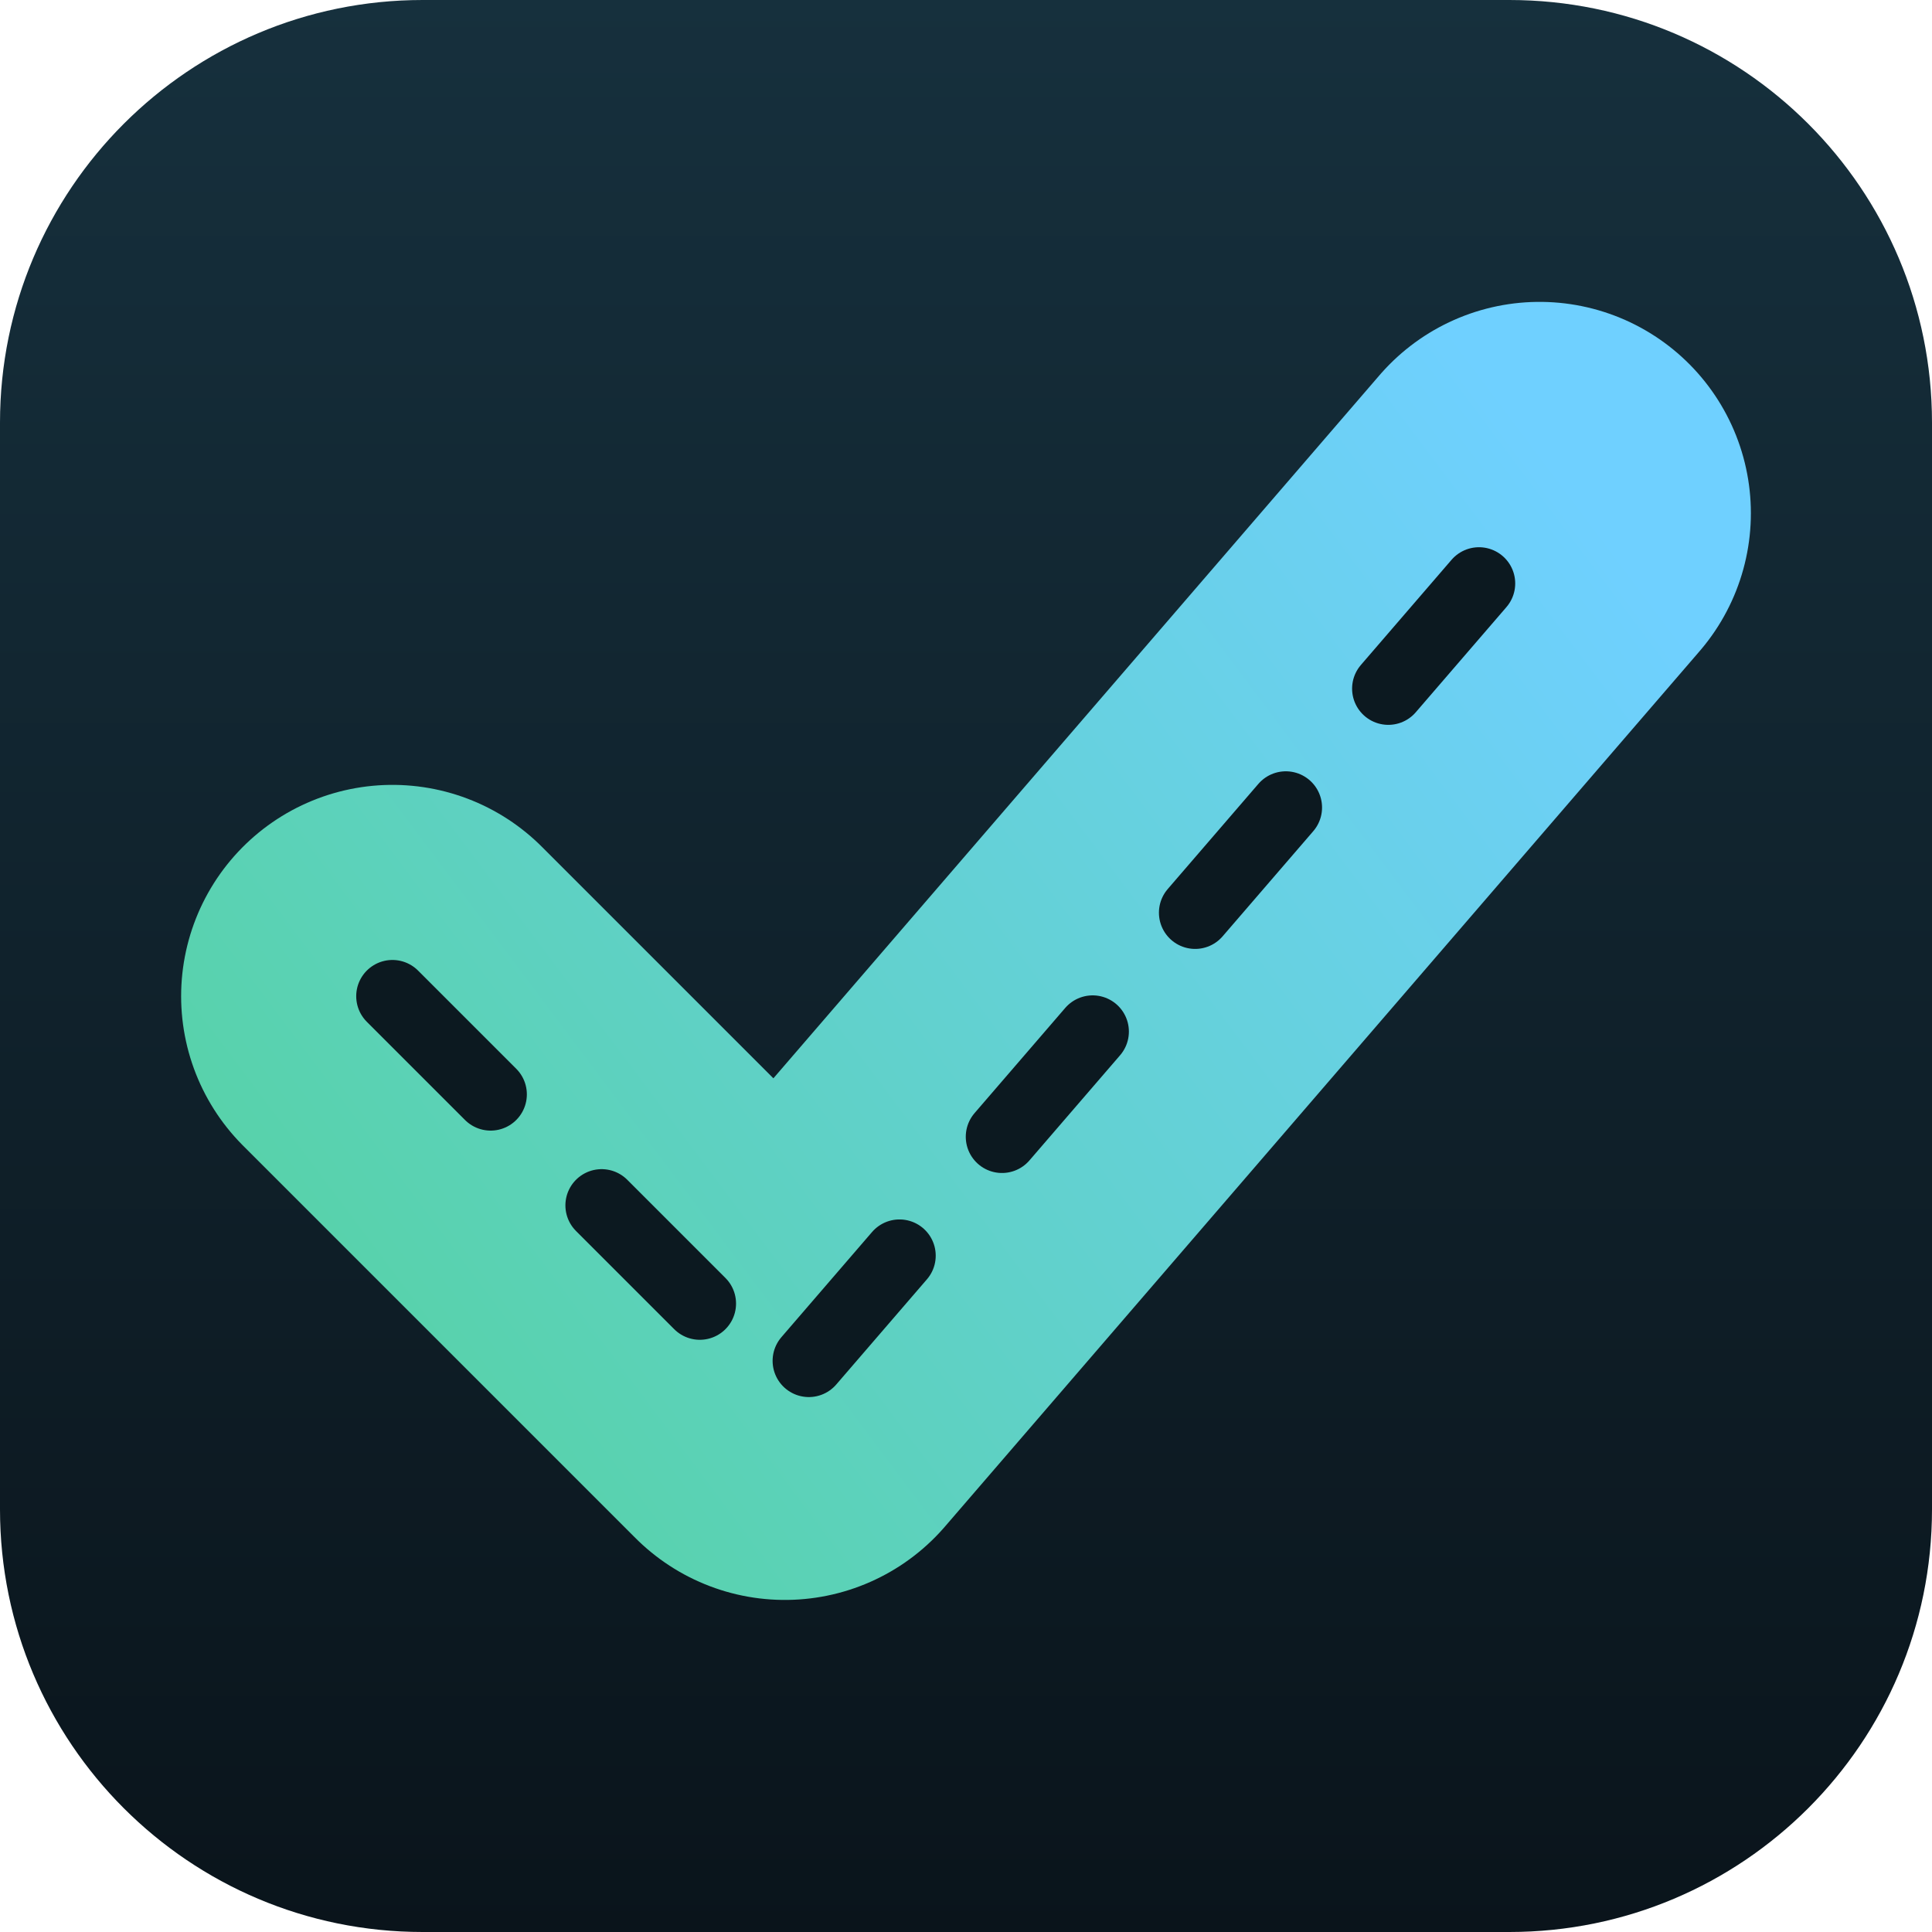
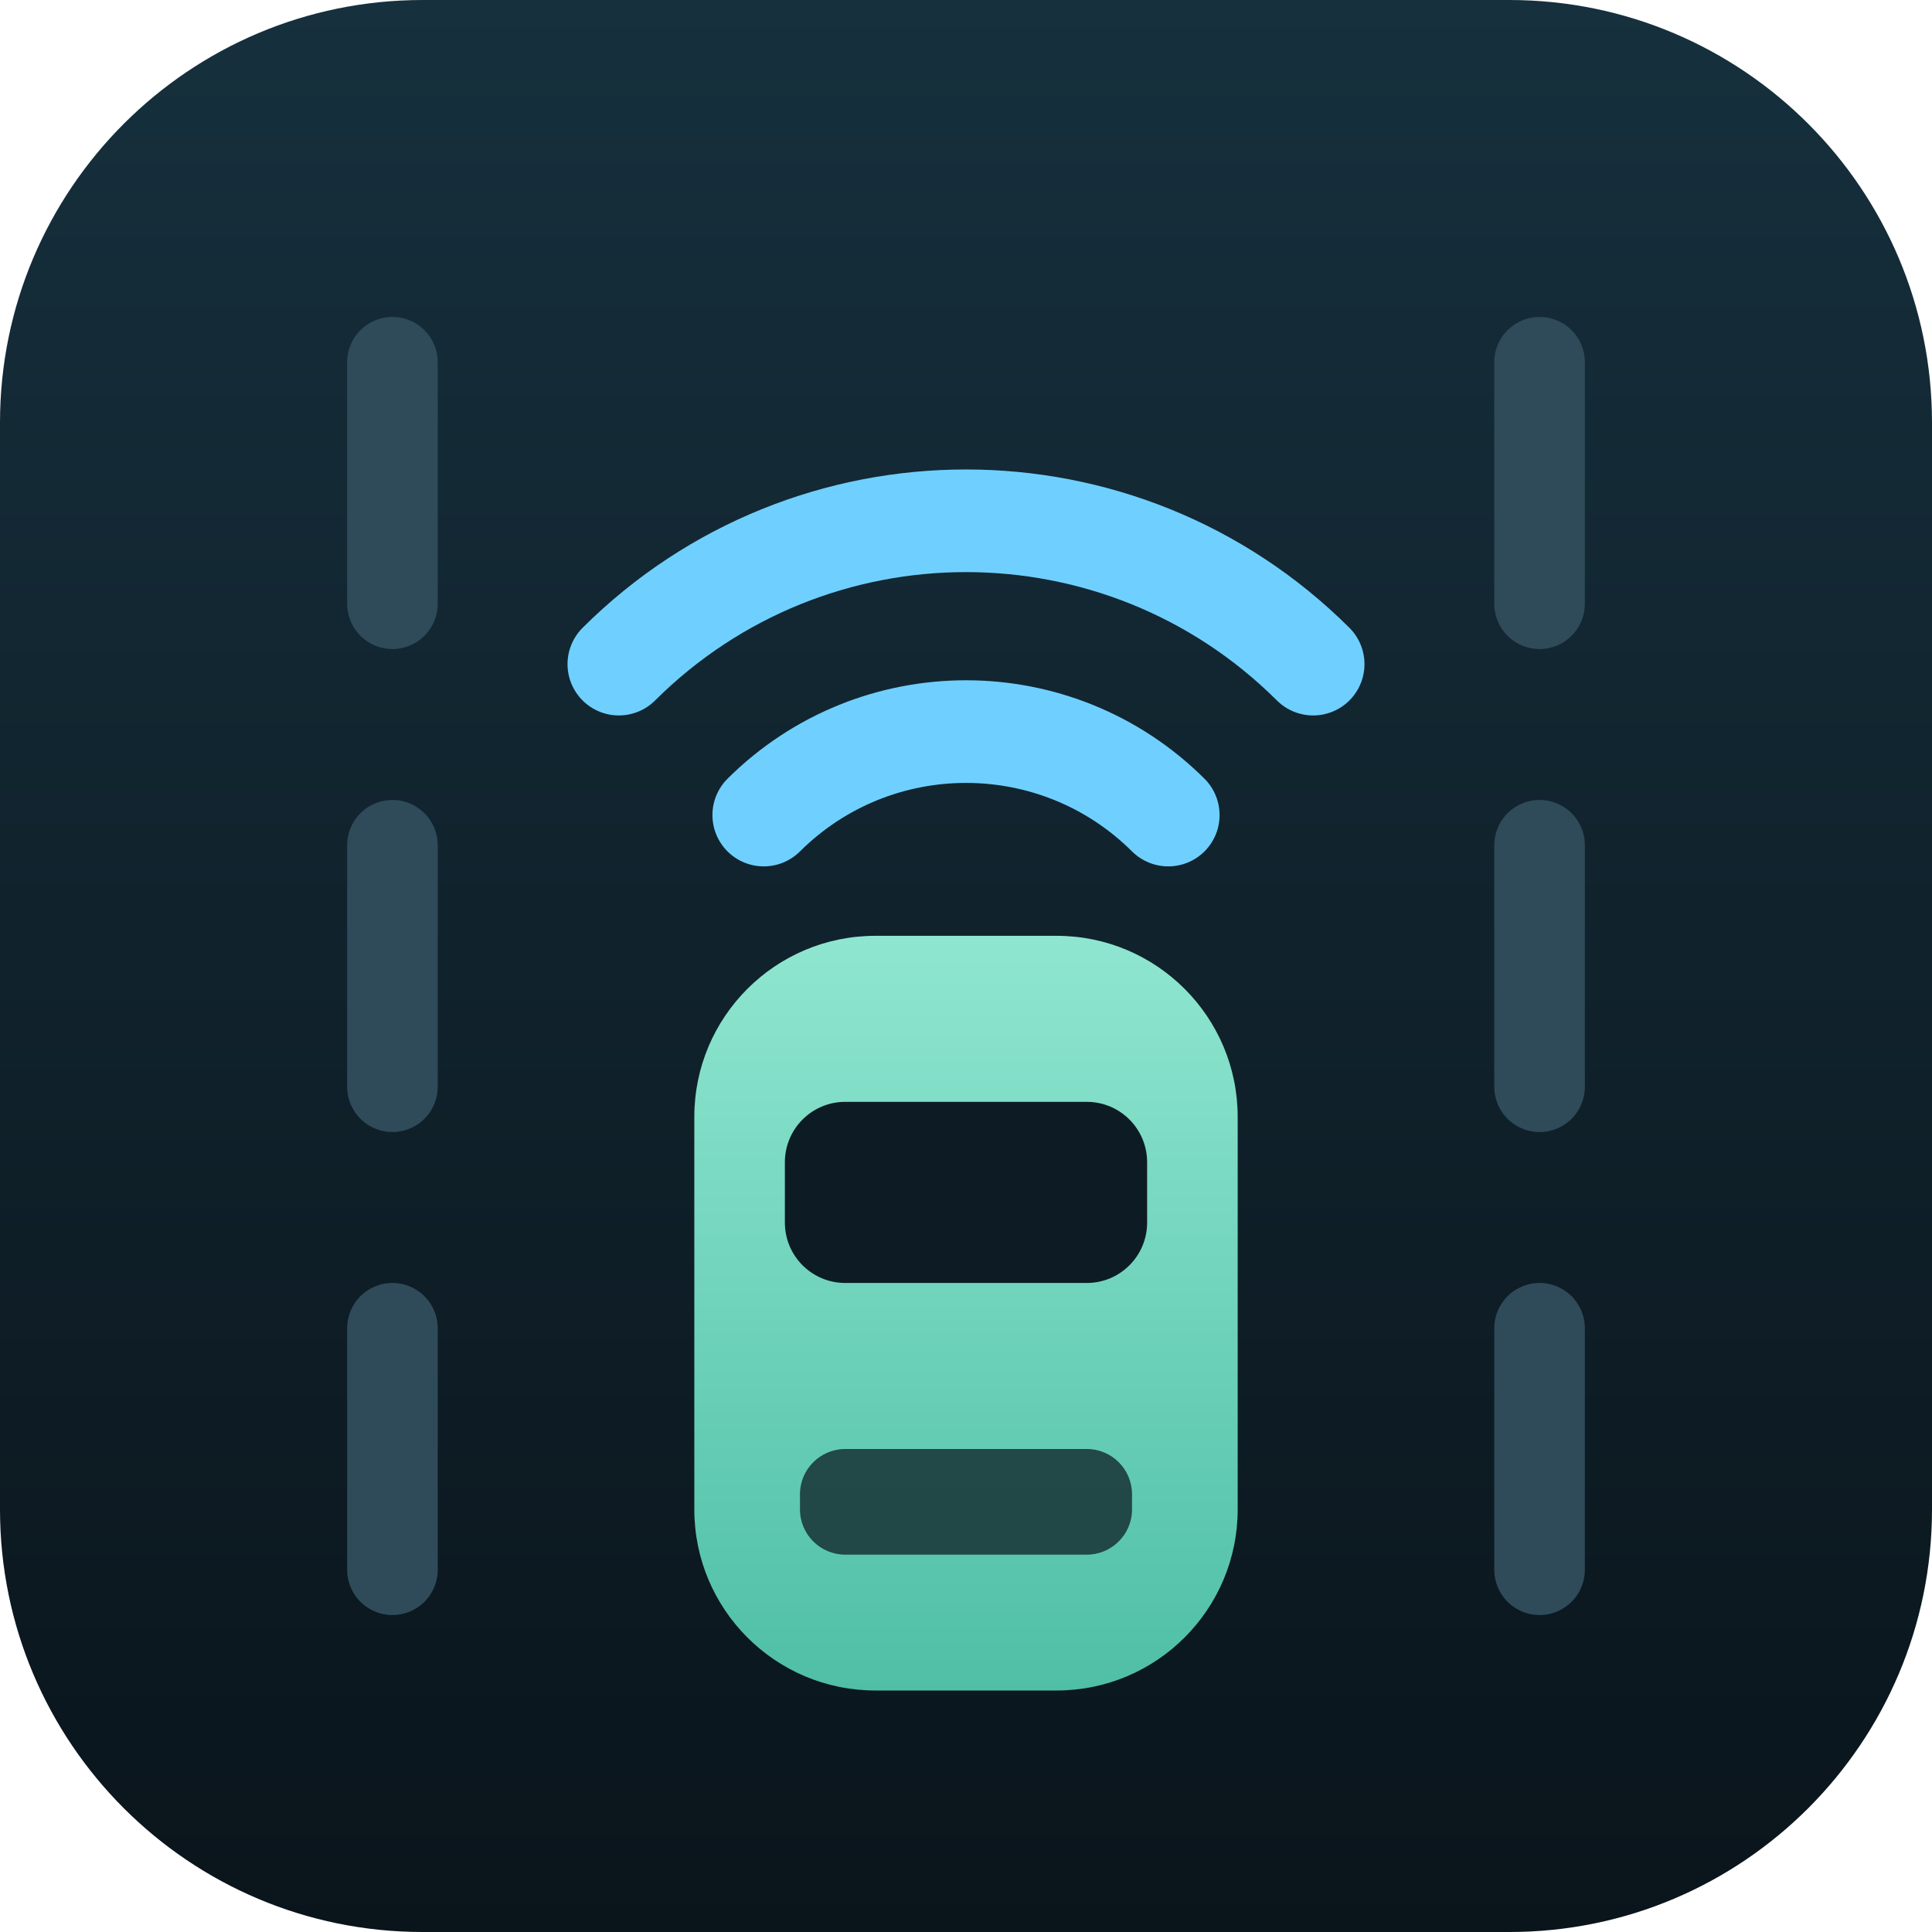
<svg xmlns="http://www.w3.org/2000/svg" viewBox="0 0 64 64">
  <defs>
    <linearGradient id="b" x1="0" y1="0" x2="0" y2="1">
      <stop offset="0" stop-color="#16303d" />
      <stop offset="1" stop-color="#0a141b" />
    </linearGradient>
-     <linearGradient id="r" x1="12" y1="46" x2="52" y2="16" gradientUnits="userSpaceOnUse">
-       <stop offset="0" stop-color="#57d2a8" />
-       <stop offset="1" stop-color="#6fd0ff" />
+     <linearGradient id="k" x1="0" y1="0" x2="0" y2="1">
+       <stop offset="0" stop-color="#8fe6d0" />
+       <stop offset="1" stop-color="#4fbfa6" />
    </linearGradient>
  </defs>
  <rect width="64" height="64" rx="14" fill="url(#b)" />
-   <path d="M13 33 26 46 51 17" fill="none" stroke="url(#r)" stroke-width="14" stroke-linecap="round" stroke-linejoin="round" />
-   <path d="M13 33 26 46 51 17" fill="none" stroke="#0c1920" stroke-width="2.4" stroke-linecap="round" stroke-linejoin="round" stroke-dasharray="4.6 5.2" />
+   <path d="M13 12v8M13 28v8M13 44v8M51 12v8M51 28v8M51 44v8" stroke="#2f4b5a" stroke-width="3" stroke-linecap="round" />
+   <path d="M20.5 22a16.3 16.3 0 0 1 23 0M25.3 27a9.5 9.5 0 0 1 13.4 0" fill="none" stroke="#6fd0ff" stroke-width="3.4" stroke-linecap="round" />
+   <rect x="23" y="31" width="18" height="25" rx="6" fill="url(#k)" />
+   <rect x="26" y="36.5" width="12" height="6" rx="2" fill="#0d1c24" />
+   <rect x="26.5" y="48" width="11" height="3.5" rx="1.5" fill="#0d1c24" opacity=".75" />
</svg>
